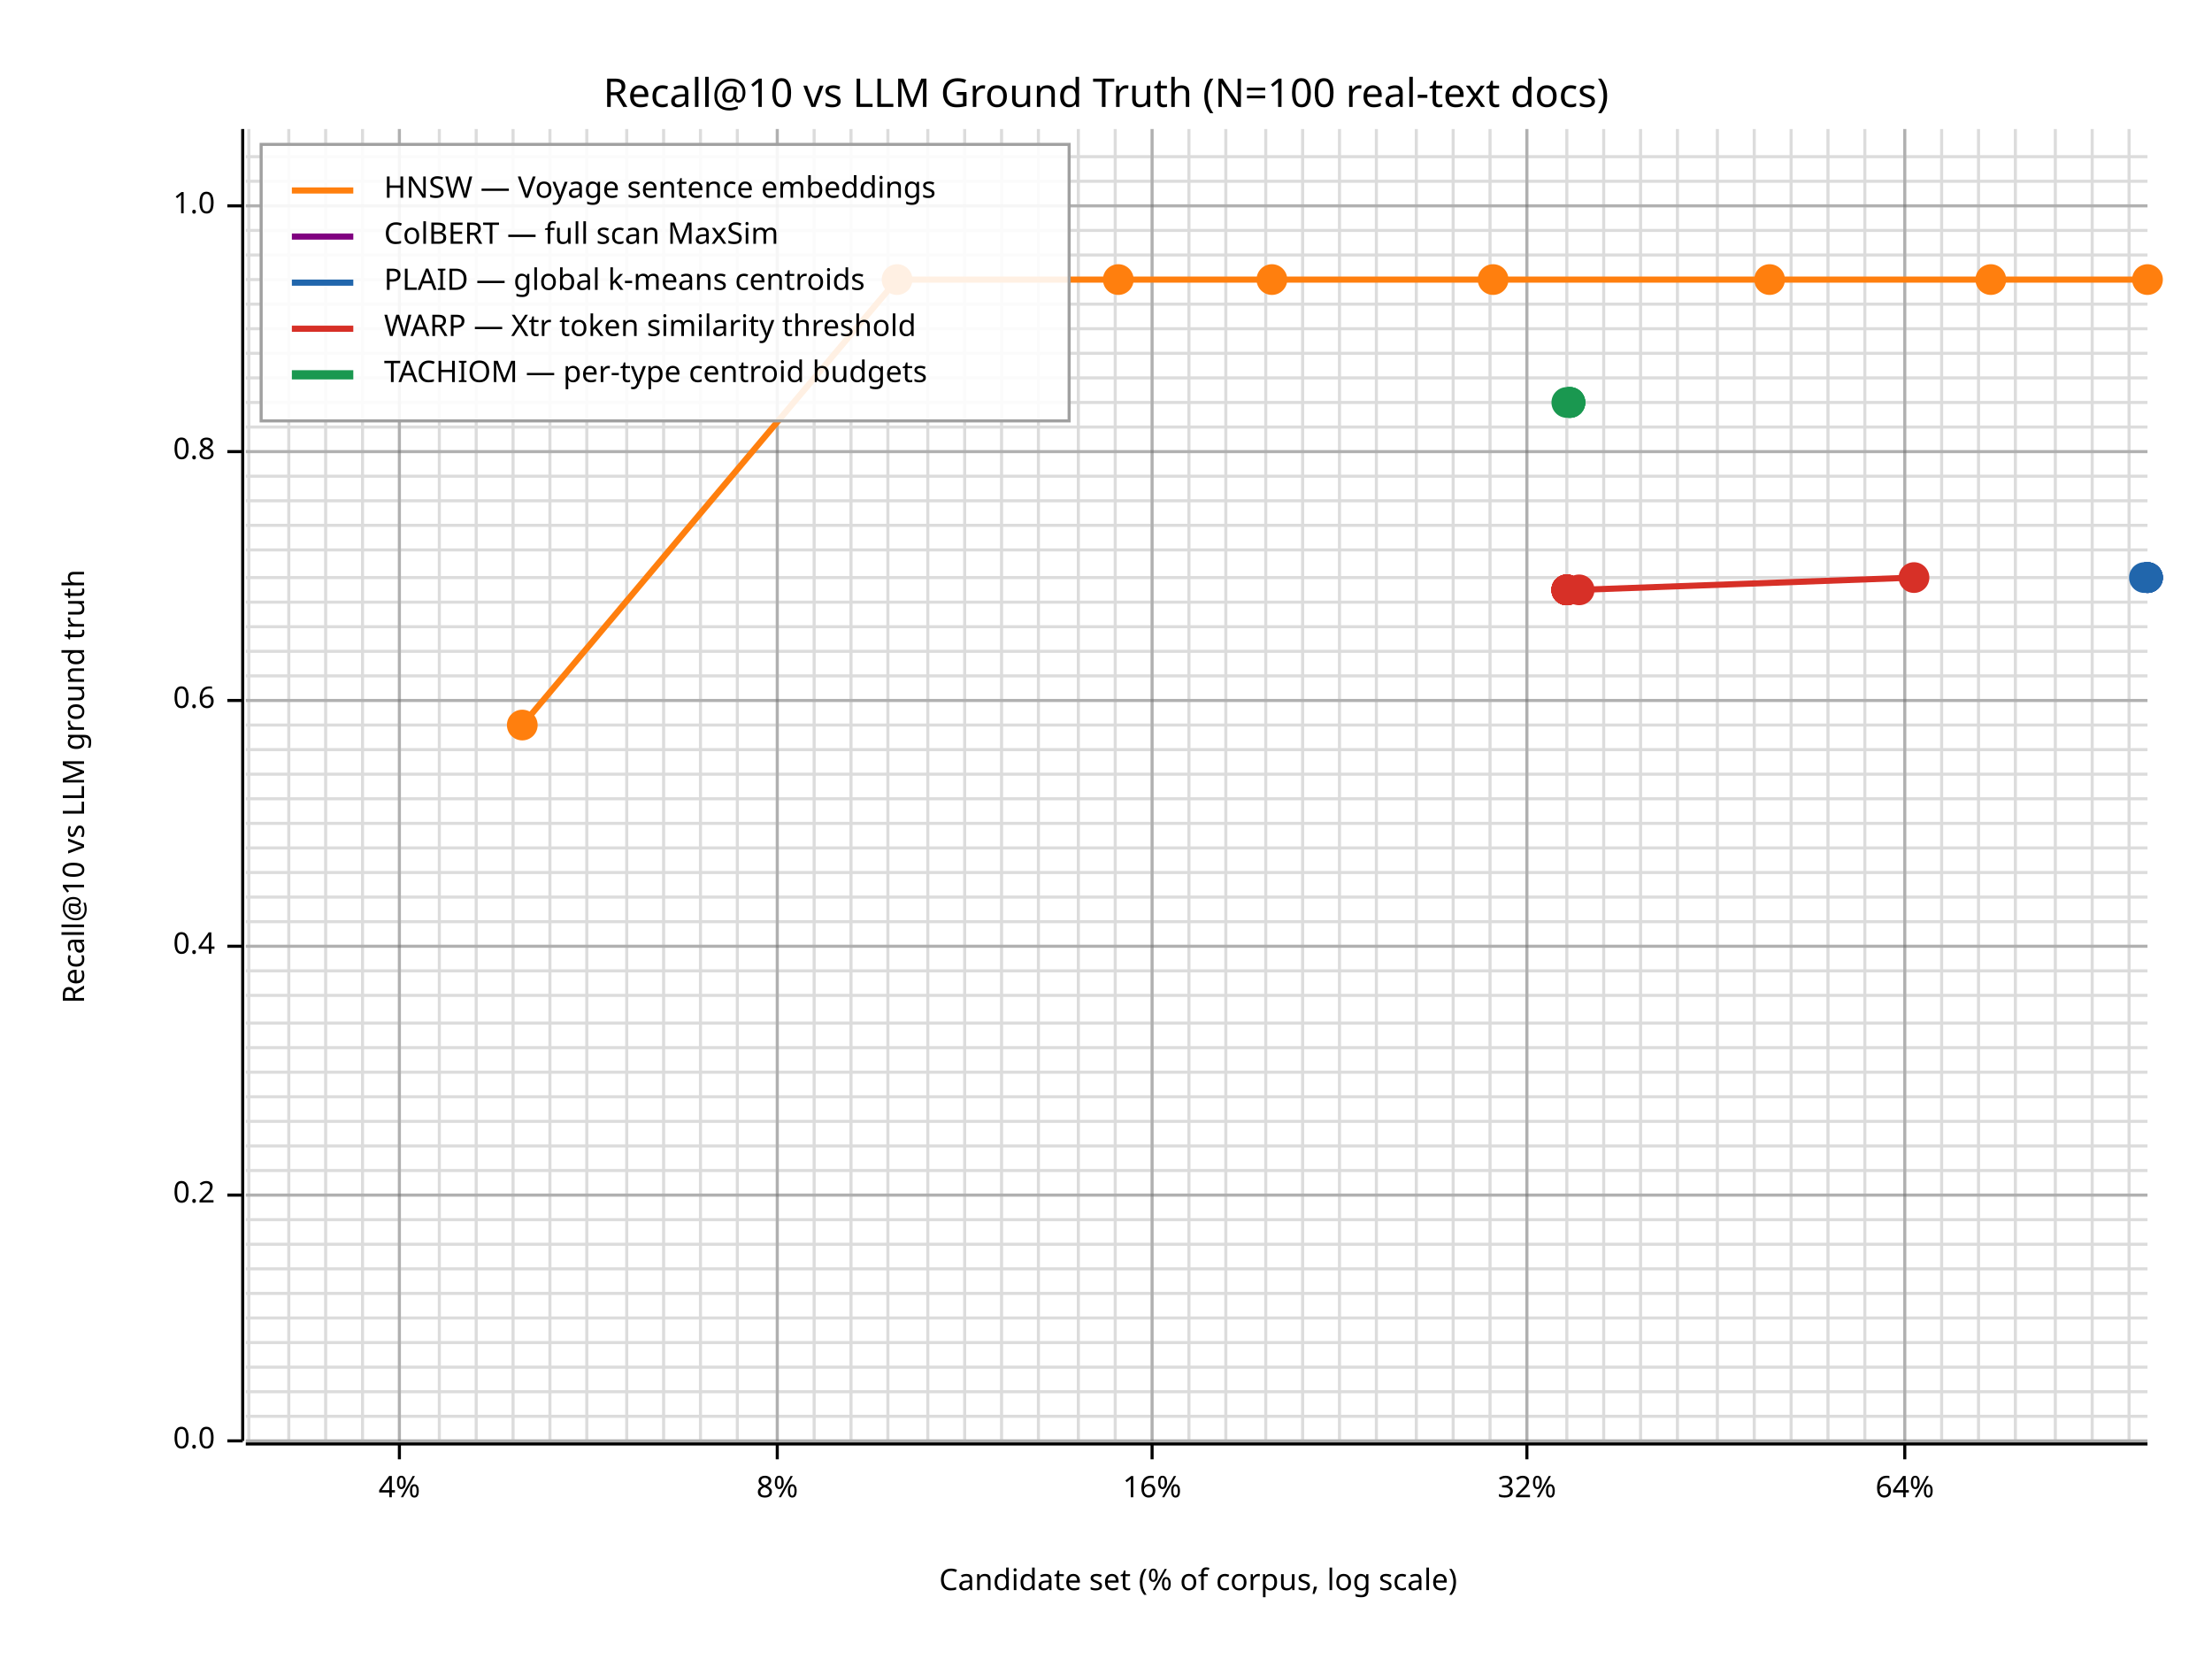
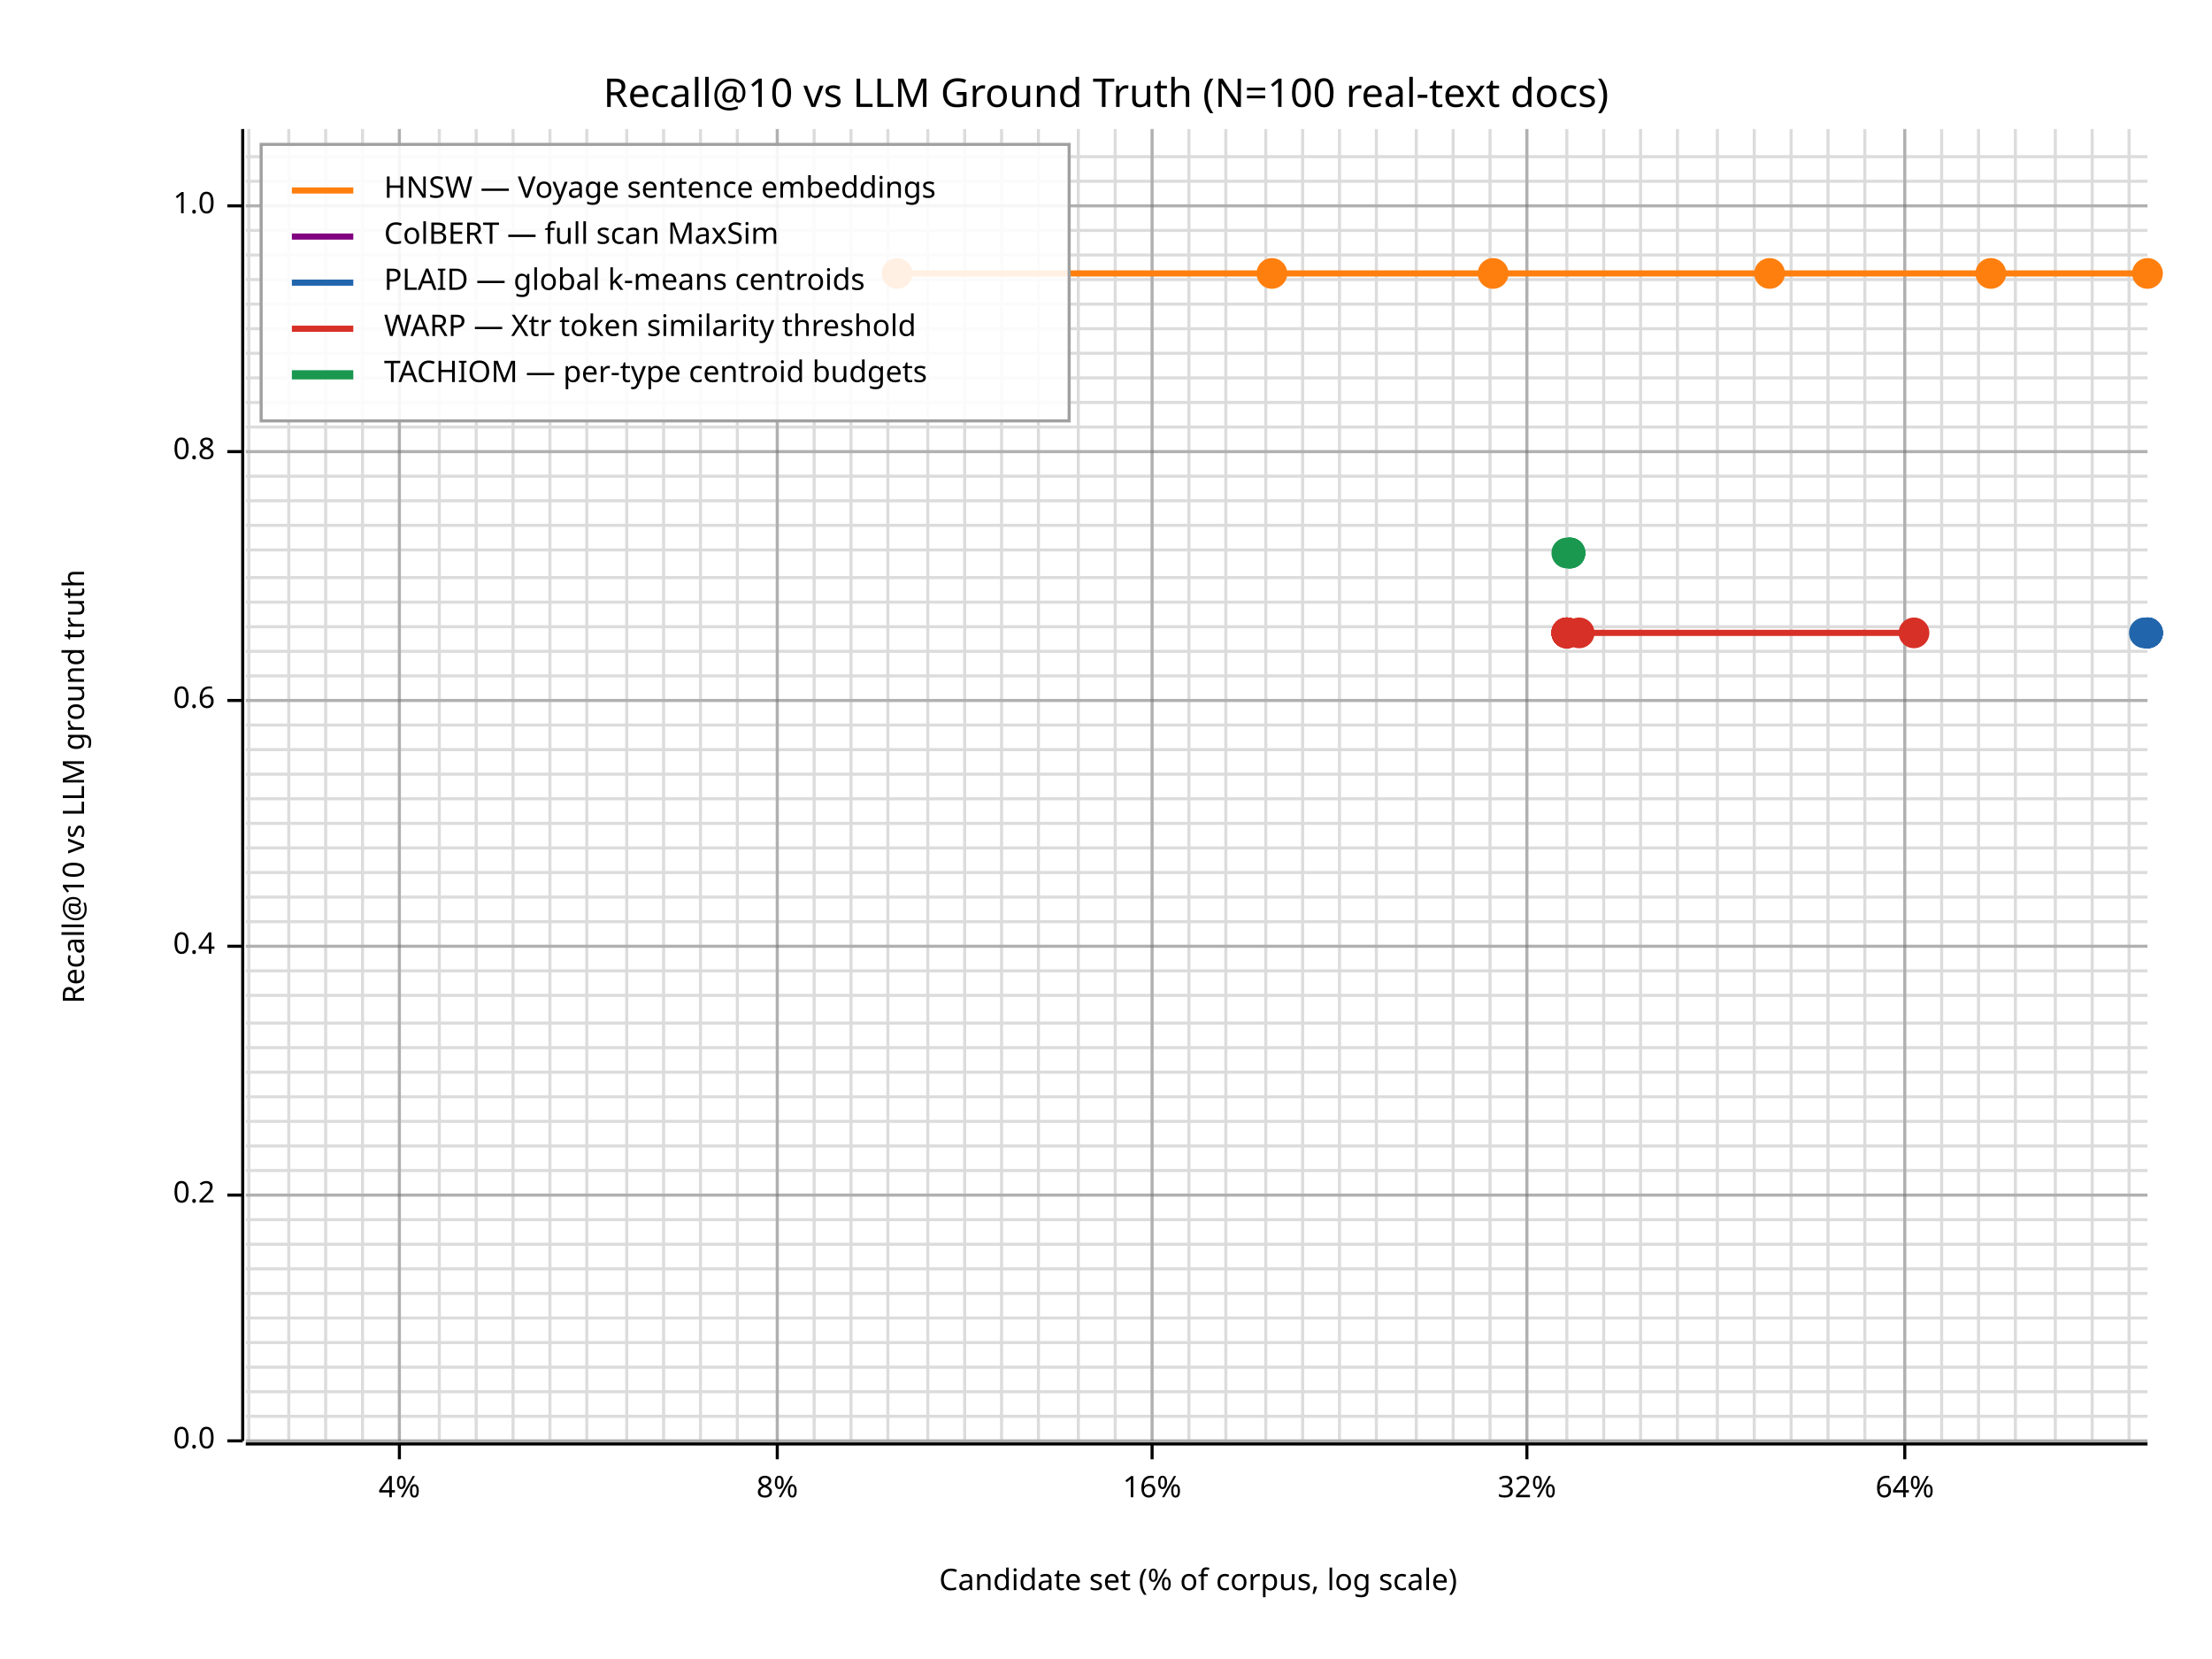
<svg xmlns="http://www.w3.org/2000/svg" width="720" height="540" viewBox="0 0 720 540">
  <rect x="0" y="0" width="720" height="540" opacity="1" fill="#FFFFFF" stroke="none" />
  <text x="360" y="25" dy="0.76em" text-anchor="middle" font-family="sans-serif" font-size="12.903" opacity="1" fill="#000000">
Recall@10 vs LLM Ground Truth  (N=100 real-text docs)
</text>
  <line opacity="1" stroke="#DCDCDC" stroke-width="1" x1="81" y1="469" x2="81" y2="42" />
  <line opacity="1" stroke="#DCDCDC" stroke-width="1" x1="94" y1="469" x2="94" y2="42" />
  <line opacity="1" stroke="#DCDCDC" stroke-width="1" x1="106" y1="469" x2="106" y2="42" />
  <line opacity="1" stroke="#DCDCDC" stroke-width="1" x1="118" y1="469" x2="118" y2="42" />
  <line opacity="1" stroke="#DCDCDC" stroke-width="1" x1="130" y1="469" x2="130" y2="42" />
  <line opacity="1" stroke="#DCDCDC" stroke-width="1" x1="143" y1="469" x2="143" y2="42" />
  <line opacity="1" stroke="#DCDCDC" stroke-width="1" x1="155" y1="469" x2="155" y2="42" />
  <line opacity="1" stroke="#DCDCDC" stroke-width="1" x1="167" y1="469" x2="167" y2="42" />
  <line opacity="1" stroke="#DCDCDC" stroke-width="1" x1="179" y1="469" x2="179" y2="42" />
  <line opacity="1" stroke="#DCDCDC" stroke-width="1" x1="191" y1="469" x2="191" y2="42" />
  <line opacity="1" stroke="#DCDCDC" stroke-width="1" x1="204" y1="469" x2="204" y2="42" />
  <line opacity="1" stroke="#DCDCDC" stroke-width="1" x1="216" y1="469" x2="216" y2="42" />
  <line opacity="1" stroke="#DCDCDC" stroke-width="1" x1="228" y1="469" x2="228" y2="42" />
  <line opacity="1" stroke="#DCDCDC" stroke-width="1" x1="240" y1="469" x2="240" y2="42" />
  <line opacity="1" stroke="#DCDCDC" stroke-width="1" x1="253" y1="469" x2="253" y2="42" />
  <line opacity="1" stroke="#DCDCDC" stroke-width="1" x1="265" y1="469" x2="265" y2="42" />
  <line opacity="1" stroke="#DCDCDC" stroke-width="1" x1="277" y1="469" x2="277" y2="42" />
  <line opacity="1" stroke="#DCDCDC" stroke-width="1" x1="289" y1="469" x2="289" y2="42" />
  <line opacity="1" stroke="#DCDCDC" stroke-width="1" x1="302" y1="469" x2="302" y2="42" />
  <line opacity="1" stroke="#DCDCDC" stroke-width="1" x1="314" y1="469" x2="314" y2="42" />
  <line opacity="1" stroke="#DCDCDC" stroke-width="1" x1="326" y1="469" x2="326" y2="42" />
  <line opacity="1" stroke="#DCDCDC" stroke-width="1" x1="338" y1="469" x2="338" y2="42" />
  <line opacity="1" stroke="#DCDCDC" stroke-width="1" x1="351" y1="469" x2="351" y2="42" />
  <line opacity="1" stroke="#DCDCDC" stroke-width="1" x1="363" y1="469" x2="363" y2="42" />
  <line opacity="1" stroke="#DCDCDC" stroke-width="1" x1="375" y1="469" x2="375" y2="42" />
  <line opacity="1" stroke="#DCDCDC" stroke-width="1" x1="387" y1="469" x2="387" y2="42" />
  <line opacity="1" stroke="#DCDCDC" stroke-width="1" x1="399" y1="469" x2="399" y2="42" />
  <line opacity="1" stroke="#DCDCDC" stroke-width="1" x1="412" y1="469" x2="412" y2="42" />
  <line opacity="1" stroke="#DCDCDC" stroke-width="1" x1="424" y1="469" x2="424" y2="42" />
  <line opacity="1" stroke="#DCDCDC" stroke-width="1" x1="436" y1="469" x2="436" y2="42" />
  <line opacity="1" stroke="#DCDCDC" stroke-width="1" x1="448" y1="469" x2="448" y2="42" />
  <line opacity="1" stroke="#DCDCDC" stroke-width="1" x1="461" y1="469" x2="461" y2="42" />
  <line opacity="1" stroke="#DCDCDC" stroke-width="1" x1="473" y1="469" x2="473" y2="42" />
  <line opacity="1" stroke="#DCDCDC" stroke-width="1" x1="485" y1="469" x2="485" y2="42" />
  <line opacity="1" stroke="#DCDCDC" stroke-width="1" x1="497" y1="469" x2="497" y2="42" />
  <line opacity="1" stroke="#DCDCDC" stroke-width="1" x1="510" y1="469" x2="510" y2="42" />
  <line opacity="1" stroke="#DCDCDC" stroke-width="1" x1="522" y1="469" x2="522" y2="42" />
  <line opacity="1" stroke="#DCDCDC" stroke-width="1" x1="534" y1="469" x2="534" y2="42" />
  <line opacity="1" stroke="#DCDCDC" stroke-width="1" x1="546" y1="469" x2="546" y2="42" />
  <line opacity="1" stroke="#DCDCDC" stroke-width="1" x1="559" y1="469" x2="559" y2="42" />
  <line opacity="1" stroke="#DCDCDC" stroke-width="1" x1="571" y1="469" x2="571" y2="42" />
  <line opacity="1" stroke="#DCDCDC" stroke-width="1" x1="583" y1="469" x2="583" y2="42" />
  <line opacity="1" stroke="#DCDCDC" stroke-width="1" x1="595" y1="469" x2="595" y2="42" />
  <line opacity="1" stroke="#DCDCDC" stroke-width="1" x1="607" y1="469" x2="607" y2="42" />
  <line opacity="1" stroke="#DCDCDC" stroke-width="1" x1="620" y1="469" x2="620" y2="42" />
  <line opacity="1" stroke="#DCDCDC" stroke-width="1" x1="632" y1="469" x2="632" y2="42" />
  <line opacity="1" stroke="#DCDCDC" stroke-width="1" x1="644" y1="469" x2="644" y2="42" />
  <line opacity="1" stroke="#DCDCDC" stroke-width="1" x1="656" y1="469" x2="656" y2="42" />
  <line opacity="1" stroke="#DCDCDC" stroke-width="1" x1="669" y1="469" x2="669" y2="42" />
  <line opacity="1" stroke="#DCDCDC" stroke-width="1" x1="681" y1="469" x2="681" y2="42" />
  <line opacity="1" stroke="#DCDCDC" stroke-width="1" x1="693" y1="469" x2="693" y2="42" />
  <line opacity="1" stroke="#DCDCDC" stroke-width="1" x1="80" y1="469" x2="699" y2="469" />
  <line opacity="1" stroke="#DCDCDC" stroke-width="1" x1="80" y1="461" x2="699" y2="461" />
  <line opacity="1" stroke="#DCDCDC" stroke-width="1" x1="80" y1="453" x2="699" y2="453" />
  <line opacity="1" stroke="#DCDCDC" stroke-width="1" x1="80" y1="445" x2="699" y2="445" />
  <line opacity="1" stroke="#DCDCDC" stroke-width="1" x1="80" y1="437" x2="699" y2="437" />
  <line opacity="1" stroke="#DCDCDC" stroke-width="1" x1="80" y1="429" x2="699" y2="429" />
  <line opacity="1" stroke="#DCDCDC" stroke-width="1" x1="80" y1="421" x2="699" y2="421" />
  <line opacity="1" stroke="#DCDCDC" stroke-width="1" x1="80" y1="413" x2="699" y2="413" />
  <line opacity="1" stroke="#DCDCDC" stroke-width="1" x1="80" y1="405" x2="699" y2="405" />
  <line opacity="1" stroke="#DCDCDC" stroke-width="1" x1="80" y1="397" x2="699" y2="397" />
  <line opacity="1" stroke="#DCDCDC" stroke-width="1" x1="80" y1="389" x2="699" y2="389" />
  <line opacity="1" stroke="#DCDCDC" stroke-width="1" x1="80" y1="381" x2="699" y2="381" />
  <line opacity="1" stroke="#DCDCDC" stroke-width="1" x1="80" y1="373" x2="699" y2="373" />
  <line opacity="1" stroke="#DCDCDC" stroke-width="1" x1="80" y1="365" x2="699" y2="365" />
  <line opacity="1" stroke="#DCDCDC" stroke-width="1" x1="80" y1="357" x2="699" y2="357" />
  <line opacity="1" stroke="#DCDCDC" stroke-width="1" x1="80" y1="349" x2="699" y2="349" />
  <line opacity="1" stroke="#DCDCDC" stroke-width="1" x1="80" y1="341" x2="699" y2="341" />
  <line opacity="1" stroke="#DCDCDC" stroke-width="1" x1="80" y1="333" x2="699" y2="333" />
  <line opacity="1" stroke="#DCDCDC" stroke-width="1" x1="80" y1="324" x2="699" y2="324" />
  <line opacity="1" stroke="#DCDCDC" stroke-width="1" x1="80" y1="316" x2="699" y2="316" />
  <line opacity="1" stroke="#DCDCDC" stroke-width="1" x1="80" y1="308" x2="699" y2="308" />
  <line opacity="1" stroke="#DCDCDC" stroke-width="1" x1="80" y1="300" x2="699" y2="300" />
  <line opacity="1" stroke="#DCDCDC" stroke-width="1" x1="80" y1="292" x2="699" y2="292" />
  <line opacity="1" stroke="#DCDCDC" stroke-width="1" x1="80" y1="284" x2="699" y2="284" />
  <line opacity="1" stroke="#DCDCDC" stroke-width="1" x1="80" y1="276" x2="699" y2="276" />
  <line opacity="1" stroke="#DCDCDC" stroke-width="1" x1="80" y1="268" x2="699" y2="268" />
  <line opacity="1" stroke="#DCDCDC" stroke-width="1" x1="80" y1="260" x2="699" y2="260" />
  <line opacity="1" stroke="#DCDCDC" stroke-width="1" x1="80" y1="252" x2="699" y2="252" />
  <line opacity="1" stroke="#DCDCDC" stroke-width="1" x1="80" y1="244" x2="699" y2="244" />
  <line opacity="1" stroke="#DCDCDC" stroke-width="1" x1="80" y1="236" x2="699" y2="236" />
  <line opacity="1" stroke="#DCDCDC" stroke-width="1" x1="80" y1="228" x2="699" y2="228" />
  <line opacity="1" stroke="#DCDCDC" stroke-width="1" x1="80" y1="220" x2="699" y2="220" />
  <line opacity="1" stroke="#DCDCDC" stroke-width="1" x1="80" y1="212" x2="699" y2="212" />
  <line opacity="1" stroke="#DCDCDC" stroke-width="1" x1="80" y1="204" x2="699" y2="204" />
  <line opacity="1" stroke="#DCDCDC" stroke-width="1" x1="80" y1="196" x2="699" y2="196" />
  <line opacity="1" stroke="#DCDCDC" stroke-width="1" x1="80" y1="188" x2="699" y2="188" />
  <line opacity="1" stroke="#DCDCDC" stroke-width="1" x1="80" y1="179" x2="699" y2="179" />
  <line opacity="1" stroke="#DCDCDC" stroke-width="1" x1="80" y1="171" x2="699" y2="171" />
  <line opacity="1" stroke="#DCDCDC" stroke-width="1" x1="80" y1="163" x2="699" y2="163" />
  <line opacity="1" stroke="#DCDCDC" stroke-width="1" x1="80" y1="155" x2="699" y2="155" />
  <line opacity="1" stroke="#DCDCDC" stroke-width="1" x1="80" y1="147" x2="699" y2="147" />
  <line opacity="1" stroke="#DCDCDC" stroke-width="1" x1="80" y1="139" x2="699" y2="139" />
  <line opacity="1" stroke="#DCDCDC" stroke-width="1" x1="80" y1="131" x2="699" y2="131" />
  <line opacity="1" stroke="#DCDCDC" stroke-width="1" x1="80" y1="123" x2="699" y2="123" />
  <line opacity="1" stroke="#DCDCDC" stroke-width="1" x1="80" y1="115" x2="699" y2="115" />
  <line opacity="1" stroke="#DCDCDC" stroke-width="1" x1="80" y1="107" x2="699" y2="107" />
  <line opacity="1" stroke="#DCDCDC" stroke-width="1" x1="80" y1="99" x2="699" y2="99" />
  <line opacity="1" stroke="#DCDCDC" stroke-width="1" x1="80" y1="91" x2="699" y2="91" />
  <line opacity="1" stroke="#DCDCDC" stroke-width="1" x1="80" y1="83" x2="699" y2="83" />
  <line opacity="1" stroke="#DCDCDC" stroke-width="1" x1="80" y1="75" x2="699" y2="75" />
  <line opacity="1" stroke="#DCDCDC" stroke-width="1" x1="80" y1="67" x2="699" y2="67" />
  <line opacity="1" stroke="#DCDCDC" stroke-width="1" x1="80" y1="59" x2="699" y2="59" />
  <line opacity="1" stroke="#DCDCDC" stroke-width="1" x1="80" y1="51" x2="699" y2="51" />
  <text x="20" y="256" dy="0.76em" text-anchor="middle" font-family="sans-serif" font-size="9.677" opacity="1" fill="#000000" transform="rotate(270, 20, 256)">
Recall@10 vs LLM ground truth
</text>
  <text x="390" y="520" dy="-0.5ex" text-anchor="middle" font-family="sans-serif" font-size="9.677" opacity="1" fill="#000000">
Candidate set (% of corpus, log scale)
</text>
  <line opacity="0.2" stroke="#000000" stroke-width="1" x1="130" y1="469" x2="130" y2="42" />
  <line opacity="0.2" stroke="#000000" stroke-width="1" x1="253" y1="469" x2="253" y2="42" />
  <line opacity="0.2" stroke="#000000" stroke-width="1" x1="375" y1="469" x2="375" y2="42" />
  <line opacity="0.2" stroke="#000000" stroke-width="1" x1="497" y1="469" x2="497" y2="42" />
  <line opacity="0.2" stroke="#000000" stroke-width="1" x1="620" y1="469" x2="620" y2="42" />
  <line opacity="0.2" stroke="#000000" stroke-width="1" x1="80" y1="469" x2="699" y2="469" />
  <line opacity="0.2" stroke="#000000" stroke-width="1" x1="80" y1="389" x2="699" y2="389" />
  <line opacity="0.2" stroke="#000000" stroke-width="1" x1="80" y1="308" x2="699" y2="308" />
  <line opacity="0.2" stroke="#000000" stroke-width="1" x1="80" y1="228" x2="699" y2="228" />
  <line opacity="0.2" stroke="#000000" stroke-width="1" x1="80" y1="147" x2="699" y2="147" />
  <line opacity="0.2" stroke="#000000" stroke-width="1" x1="80" y1="67" x2="699" y2="67" />
  <polyline fill="none" opacity="1" stroke="#000000" stroke-width="1" points="79,42 79,469 " />
  <text x="70" y="469" dy="0.5ex" text-anchor="end" font-family="sans-serif" font-size="9.677" opacity="1" fill="#000000">
0.0
</text>
  <polyline fill="none" opacity="1" stroke="#000000" stroke-width="1" points="74,469 79,469 " />
  <text x="70" y="389" dy="0.5ex" text-anchor="end" font-family="sans-serif" font-size="9.677" opacity="1" fill="#000000">
0.2
</text>
  <polyline fill="none" opacity="1" stroke="#000000" stroke-width="1" points="74,389 79,389 " />
  <text x="70" y="308" dy="0.5ex" text-anchor="end" font-family="sans-serif" font-size="9.677" opacity="1" fill="#000000">
0.4
</text>
  <polyline fill="none" opacity="1" stroke="#000000" stroke-width="1" points="74,308 79,308 " />
  <text x="70" y="228" dy="0.5ex" text-anchor="end" font-family="sans-serif" font-size="9.677" opacity="1" fill="#000000">
0.6
</text>
  <polyline fill="none" opacity="1" stroke="#000000" stroke-width="1" points="74,228 79,228 " />
  <text x="70" y="147" dy="0.5ex" text-anchor="end" font-family="sans-serif" font-size="9.677" opacity="1" fill="#000000">
0.8
</text>
  <polyline fill="none" opacity="1" stroke="#000000" stroke-width="1" points="74,147 79,147 " />
  <text x="70" y="67" dy="0.5ex" text-anchor="end" font-family="sans-serif" font-size="9.677" opacity="1" fill="#000000">
1.0
</text>
  <polyline fill="none" opacity="1" stroke="#000000" stroke-width="1" points="74,67 79,67 " />
  <polyline fill="none" opacity="1" stroke="#000000" stroke-width="1" points="80,470 699,470 " />
  <text x="130" y="480" dy="0.76em" text-anchor="middle" font-family="sans-serif" font-size="9.677" opacity="1" fill="#000000">
4%
</text>
  <polyline fill="none" opacity="1" stroke="#000000" stroke-width="1" points="130,470 130,475 " />
  <text x="253" y="480" dy="0.76em" text-anchor="middle" font-family="sans-serif" font-size="9.677" opacity="1" fill="#000000">
8%
</text>
  <polyline fill="none" opacity="1" stroke="#000000" stroke-width="1" points="253,470 253,475 " />
  <text x="375" y="480" dy="0.76em" text-anchor="middle" font-family="sans-serif" font-size="9.677" opacity="1" fill="#000000">
16%
</text>
  <polyline fill="none" opacity="1" stroke="#000000" stroke-width="1" points="375,470 375,475 " />
  <text x="497" y="480" dy="0.76em" text-anchor="middle" font-family="sans-serif" font-size="9.677" opacity="1" fill="#000000">
32%
</text>
  <polyline fill="none" opacity="1" stroke="#000000" stroke-width="1" points="497,470 497,475 " />
  <text x="620" y="480" dy="0.76em" text-anchor="middle" font-family="sans-serif" font-size="9.677" opacity="1" fill="#000000">
64%
</text>
  <polyline fill="none" opacity="1" stroke="#000000" stroke-width="1" points="620,470 620,475 " />
-   <polyline fill="none" opacity="1" stroke="#FF7F0E" stroke-width="2" points="170,236 292,91 364,91 414,91 486,91 576,91 648,91 699,91 " />
-   <circle cx="170" cy="236" r="5" opacity="1" fill="#FF7F0E" stroke="none" stroke-width="1" />
-   <circle cx="292" cy="91" r="5" opacity="1" fill="#FF7F0E" stroke="none" stroke-width="1" />
-   <circle cx="364" cy="91" r="5" opacity="1" fill="#FF7F0E" stroke="none" stroke-width="1" />
-   <circle cx="414" cy="91" r="5" opacity="1" fill="#FF7F0E" stroke="none" stroke-width="1" />
-   <circle cx="486" cy="91" r="5" opacity="1" fill="#FF7F0E" stroke="none" stroke-width="1" />
-   <circle cx="576" cy="91" r="5" opacity="1" fill="#FF7F0E" stroke="none" stroke-width="1" />
-   <circle cx="648" cy="91" r="5" opacity="1" fill="#FF7F0E" stroke="none" stroke-width="1" />
-   <circle cx="699" cy="91" r="5" opacity="1" fill="#FF7F0E" stroke="none" stroke-width="1" />
-   <polyline fill="none" opacity="1" stroke="#800080" stroke-width="2" points="699,188 " />
-   <circle cx="699" cy="188" r="5" opacity="1" fill="#800080" stroke="none" stroke-width="1" />
-   <polyline fill="none" opacity="1" stroke="#2166AC" stroke-width="2" points="698,188 699,188 699,188 699,188 699,188 699,188 " />
-   <circle cx="698" cy="188" r="5" opacity="1" fill="#2166AC" stroke="none" stroke-width="1" />
-   <circle cx="699" cy="188" r="5" opacity="1" fill="#2166AC" stroke="none" stroke-width="1" />
-   <circle cx="699" cy="188" r="5" opacity="1" fill="#2166AC" stroke="none" stroke-width="1" />
-   <circle cx="699" cy="188" r="5" opacity="1" fill="#2166AC" stroke="none" stroke-width="1" />
-   <circle cx="699" cy="188" r="5" opacity="1" fill="#2166AC" stroke="none" stroke-width="1" />
-   <circle cx="699" cy="188" r="5" opacity="1" fill="#2166AC" stroke="none" stroke-width="1" />
-   <polyline fill="none" opacity="1" stroke="#D73027" stroke-width="2" points="510,192 510,192 510,192 510,192 510,192 510,192 510,192 510,192 510,192 510,192 514,192 623,188 " />
-   <circle cx="510" cy="192" r="5" opacity="1" fill="#D73027" stroke="none" stroke-width="1" />
-   <circle cx="510" cy="192" r="5" opacity="1" fill="#D73027" stroke="none" stroke-width="1" />
-   <circle cx="510" cy="192" r="5" opacity="1" fill="#D73027" stroke="none" stroke-width="1" />
-   <circle cx="510" cy="192" r="5" opacity="1" fill="#D73027" stroke="none" stroke-width="1" />
-   <circle cx="510" cy="192" r="5" opacity="1" fill="#D73027" stroke="none" stroke-width="1" />
-   <circle cx="510" cy="192" r="5" opacity="1" fill="#D73027" stroke="none" stroke-width="1" />
-   <circle cx="510" cy="192" r="5" opacity="1" fill="#D73027" stroke="none" stroke-width="1" />
-   <circle cx="510" cy="192" r="5" opacity="1" fill="#D73027" stroke="none" stroke-width="1" />
-   <circle cx="510" cy="192" r="5" opacity="1" fill="#D73027" stroke="none" stroke-width="1" />
-   <circle cx="510" cy="192" r="5" opacity="1" fill="#D73027" stroke="none" stroke-width="1" />
-   <circle cx="514" cy="192" r="5" opacity="1" fill="#D73027" stroke="none" stroke-width="1" />
-   <circle cx="623" cy="188" r="5" opacity="1" fill="#D73027" stroke="none" stroke-width="1" />
-   <polyline fill="none" opacity="1" stroke="#1A9850" stroke-width="3" points="510,131 511,131 511,131 511,131 511,131 " />
-   <circle cx="510" cy="131" r="5" opacity="1" fill="#1A9850" stroke="none" stroke-width="1" />
-   <circle cx="511" cy="131" r="5" opacity="1" fill="#1A9850" stroke="none" stroke-width="1" />
-   <circle cx="511" cy="131" r="5" opacity="1" fill="#1A9850" stroke="none" stroke-width="1" />
-   <circle cx="511" cy="131" r="5" opacity="1" fill="#1A9850" stroke="none" stroke-width="1" />
-   <circle cx="511" cy="131" r="5" opacity="1" fill="#1A9850" stroke="none" stroke-width="1" />
+   <polyline fill="none" opacity="1" stroke="#FF7F0E" stroke-width="2" points="292,89 414,89 486,89 576,89 648,89 699,89 " />
+   <circle cx="292" cy="89" r="5" opacity="1" fill="#FF7F0E" stroke="none" stroke-width="1" />
+   <circle cx="414" cy="89" r="5" opacity="1" fill="#FF7F0E" stroke="none" stroke-width="1" />
+   <circle cx="486" cy="89" r="5" opacity="1" fill="#FF7F0E" stroke="none" stroke-width="1" />
+   <circle cx="576" cy="89" r="5" opacity="1" fill="#FF7F0E" stroke="none" stroke-width="1" />
+   <circle cx="648" cy="89" r="5" opacity="1" fill="#FF7F0E" stroke="none" stroke-width="1" />
+   <circle cx="699" cy="89" r="5" opacity="1" fill="#FF7F0E" stroke="none" stroke-width="1" />
+   <polyline fill="none" opacity="1" stroke="#800080" stroke-width="2" points="699,206 " />
+   <circle cx="699" cy="206" r="5" opacity="1" fill="#800080" stroke="none" stroke-width="1" />
+   <polyline fill="none" opacity="1" stroke="#2166AC" stroke-width="2" points="698,206 699,206 699,206 699,206 699,206 699,206 " />
+   <circle cx="698" cy="206" r="5" opacity="1" fill="#2166AC" stroke="none" stroke-width="1" />
+   <circle cx="699" cy="206" r="5" opacity="1" fill="#2166AC" stroke="none" stroke-width="1" />
+   <circle cx="699" cy="206" r="5" opacity="1" fill="#2166AC" stroke="none" stroke-width="1" />
+   <circle cx="699" cy="206" r="5" opacity="1" fill="#2166AC" stroke="none" stroke-width="1" />
+   <circle cx="699" cy="206" r="5" opacity="1" fill="#2166AC" stroke="none" stroke-width="1" />
+   <circle cx="699" cy="206" r="5" opacity="1" fill="#2166AC" stroke="none" stroke-width="1" />
+   <polyline fill="none" opacity="1" stroke="#D73027" stroke-width="2" points="510,206 510,206 510,206 510,206 510,206 510,206 510,206 510,206 510,206 510,206 514,206 623,206 " />
+   <circle cx="510" cy="206" r="5" opacity="1" fill="#D73027" stroke="none" stroke-width="1" />
+   <circle cx="510" cy="206" r="5" opacity="1" fill="#D73027" stroke="none" stroke-width="1" />
+   <circle cx="510" cy="206" r="5" opacity="1" fill="#D73027" stroke="none" stroke-width="1" />
+   <circle cx="510" cy="206" r="5" opacity="1" fill="#D73027" stroke="none" stroke-width="1" />
+   <circle cx="510" cy="206" r="5" opacity="1" fill="#D73027" stroke="none" stroke-width="1" />
+   <circle cx="510" cy="206" r="5" opacity="1" fill="#D73027" stroke="none" stroke-width="1" />
+   <circle cx="510" cy="206" r="5" opacity="1" fill="#D73027" stroke="none" stroke-width="1" />
+   <circle cx="510" cy="206" r="5" opacity="1" fill="#D73027" stroke="none" stroke-width="1" />
+   <circle cx="510" cy="206" r="5" opacity="1" fill="#D73027" stroke="none" stroke-width="1" />
+   <circle cx="510" cy="206" r="5" opacity="1" fill="#D73027" stroke="none" stroke-width="1" />
+   <circle cx="514" cy="206" r="5" opacity="1" fill="#D73027" stroke="none" stroke-width="1" />
+   <circle cx="623" cy="206" r="5" opacity="1" fill="#D73027" stroke="none" stroke-width="1" />
+   <polyline fill="none" opacity="1" stroke="#1A9850" stroke-width="3" points="510,180 511,180 511,180 511,180 511,180 " />
+   <circle cx="510" cy="180" r="5" opacity="1" fill="#1A9850" stroke="none" stroke-width="1" />
+   <circle cx="511" cy="180" r="5" opacity="1" fill="#1A9850" stroke="none" stroke-width="1" />
+   <circle cx="511" cy="180" r="5" opacity="1" fill="#1A9850" stroke="none" stroke-width="1" />
+   <circle cx="511" cy="180" r="5" opacity="1" fill="#1A9850" stroke="none" stroke-width="1" />
+   <circle cx="511" cy="180" r="5" opacity="1" fill="#1A9850" stroke="none" stroke-width="1" />
  <rect x="85" y="47" width="263" height="90" opacity="0.88" fill="#FFFFFF" stroke="none" />
  <rect x="85" y="47" width="263" height="90" opacity="1" fill="none" stroke="#A0A0A0" />
  <text x="125" y="57" dy="0.76em" text-anchor="start" font-family="sans-serif" font-size="9.677" opacity="1" fill="#000000">
HNSW — Voyage sentence embeddings
</text>
  <text x="125" y="72" dy="0.76em" text-anchor="start" font-family="sans-serif" font-size="9.677" opacity="1" fill="#000000">
ColBERT — full scan MaxSim
</text>
  <text x="125" y="87" dy="0.76em" text-anchor="start" font-family="sans-serif" font-size="9.677" opacity="1" fill="#000000">
PLAID — global k-means centroids
</text>
  <text x="125" y="102" dy="0.76em" text-anchor="start" font-family="sans-serif" font-size="9.677" opacity="1" fill="#000000">
WARP — Xtr token similarity threshold
</text>
  <text x="125" y="117" dy="0.76em" text-anchor="start" font-family="sans-serif" font-size="9.677" opacity="1" fill="#000000">
TACHIOM — per-type centroid budgets
</text>
  <polyline fill="none" opacity="1" stroke="#FF7F0E" stroke-width="2" points="95,62 115,62 " />
  <polyline fill="none" opacity="1" stroke="#800080" stroke-width="2" points="95,77 115,77 " />
  <polyline fill="none" opacity="1" stroke="#2166AC" stroke-width="2" points="95,92 115,92 " />
  <polyline fill="none" opacity="1" stroke="#D73027" stroke-width="2" points="95,107 115,107 " />
  <polyline fill="none" opacity="1" stroke="#1A9850" stroke-width="3" points="95,122 115,122 " />
</svg>
